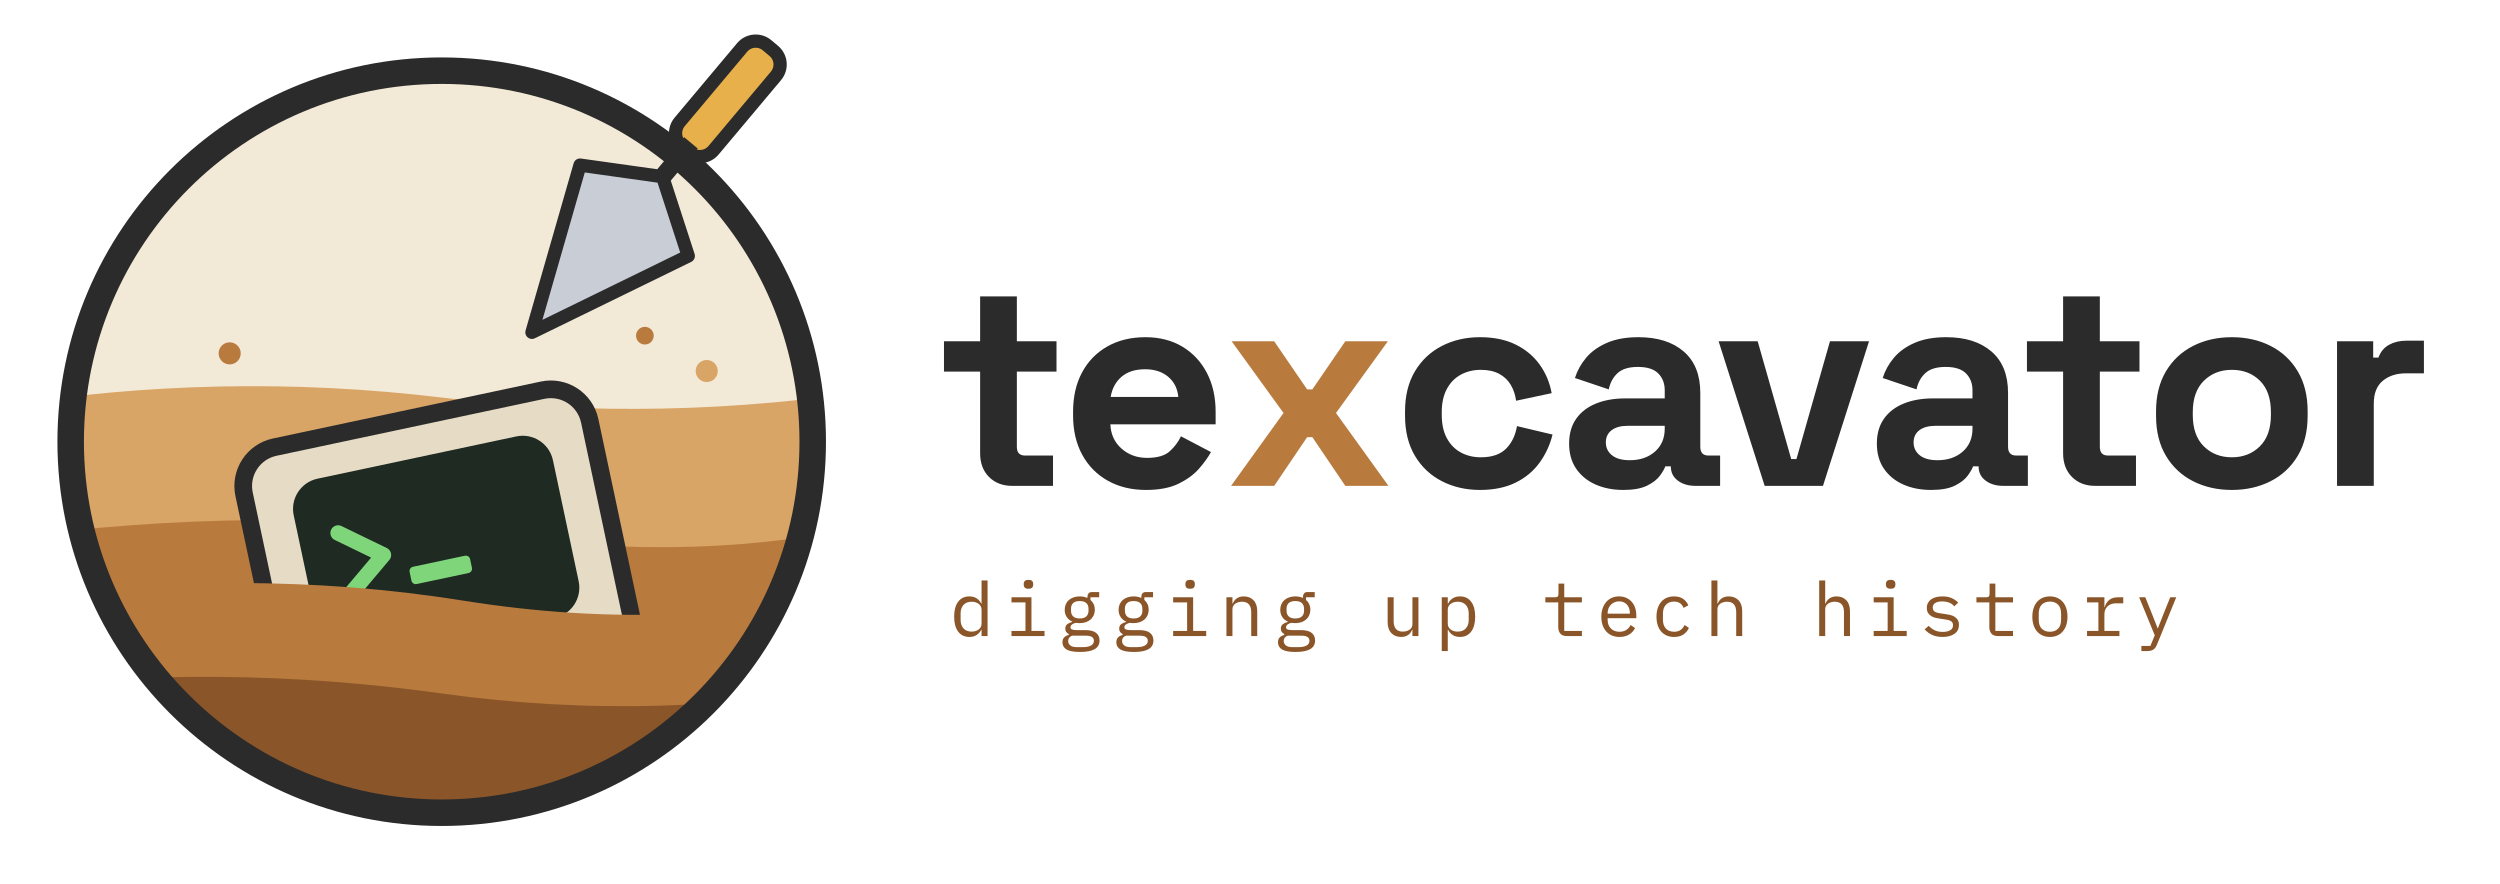
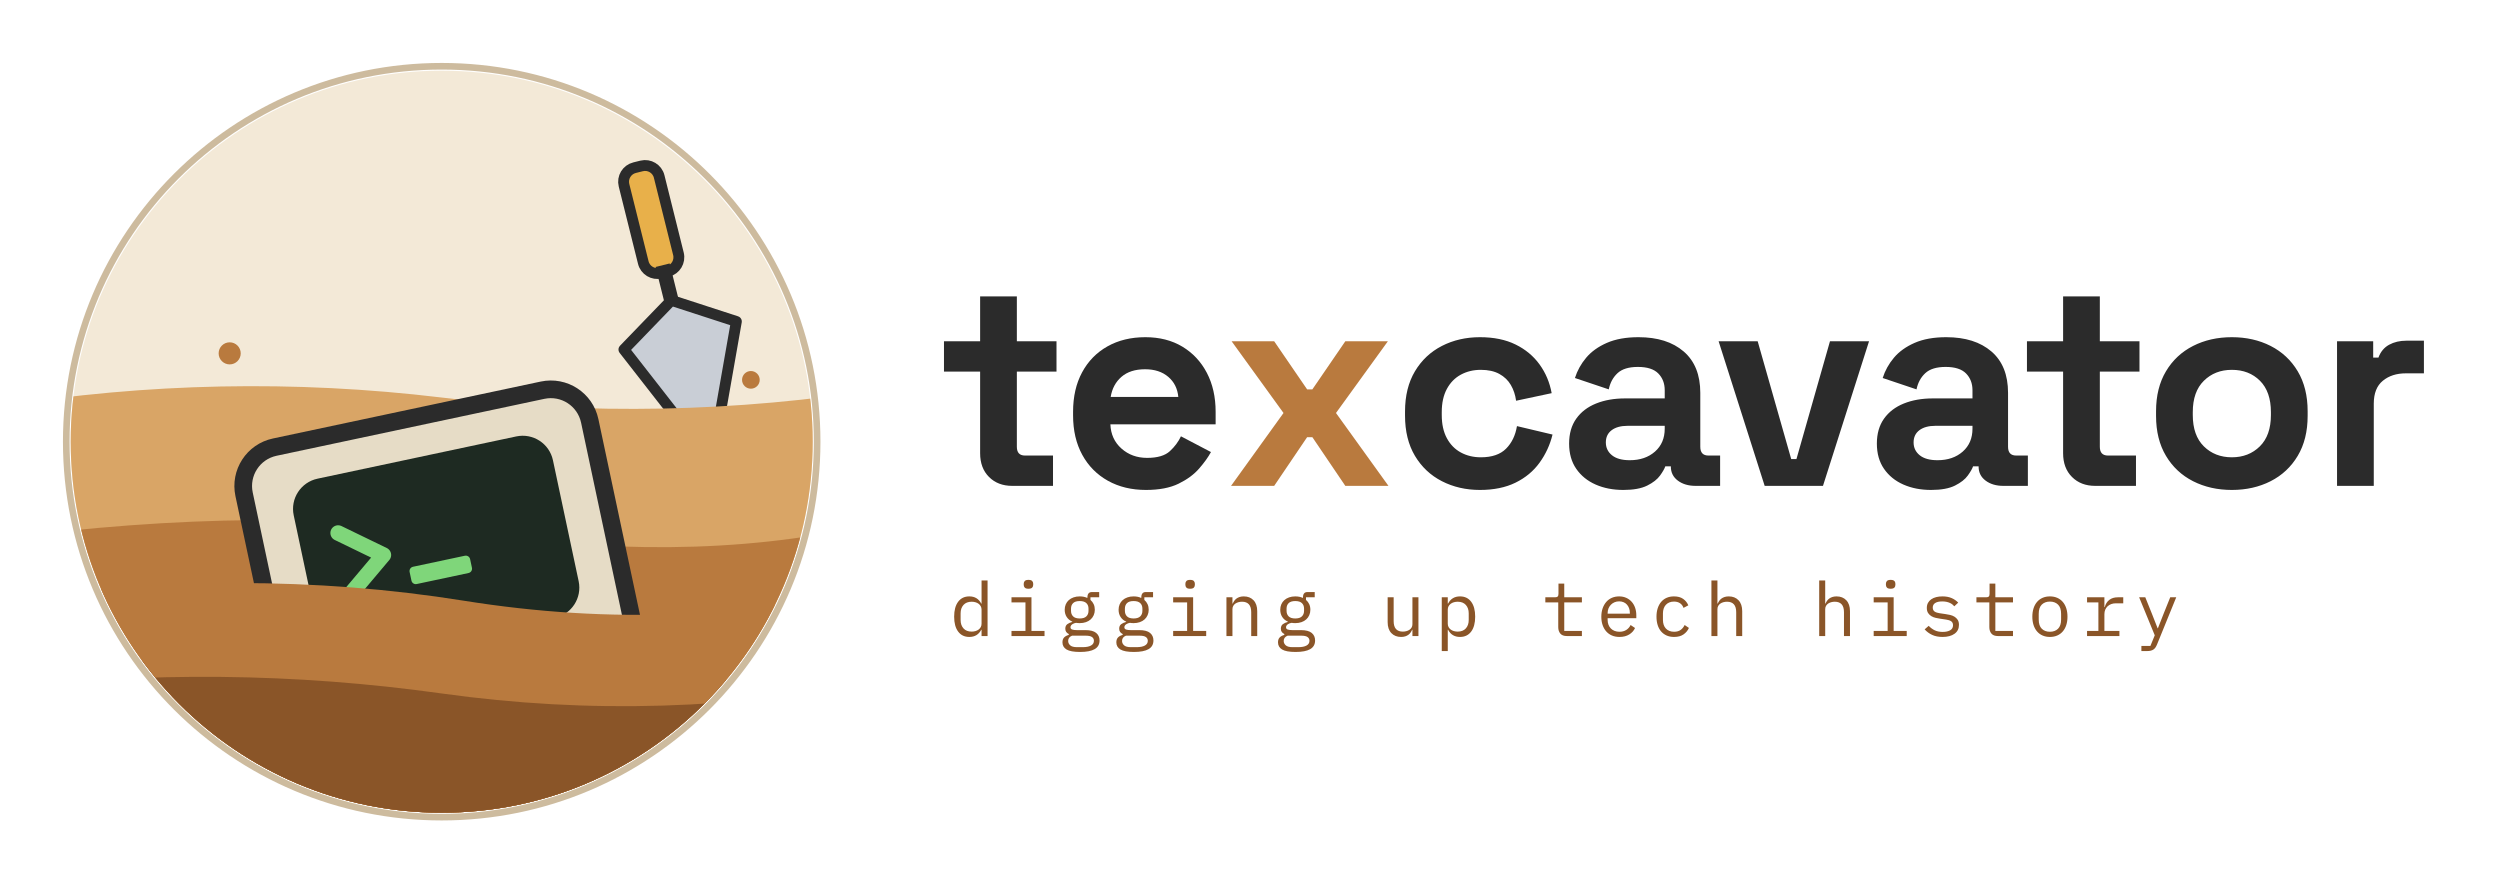
<svg xmlns="http://www.w3.org/2000/svg" viewBox="0 0 566 200" width="2264" height="800">
  <defs>
    <clipPath id="c-light">
      <circle cx="100" cy="100" r="84" />
    </clipPath>
  </defs>
  <g clip-path="url(#c-light)">
    <rect width="200" height="200" fill="#F3E9D7" />
+     <g transform="translate(152 68) rotate(-14) scale(0.82)">
+       <rect x="-5" y="-38" width="10" height="30" rx="4" fill="#E8B04A" stroke="#2B2B2B" stroke-width="3" />
+       <rect x="-2" y="-10" width="4" height="10" fill="#2B2B2B" />
+       <path d="M0 0 L16 10 L0 46 L-16 10Z" fill="#C9CED6" stroke="#2B2B2B" stroke-width="3" stroke-linejoin="round" />
+     </g>
    <path d="M0 92 Q50 84 100 90 T200 88 V200 H0Z" fill="#D9A566" />
    <path d="M0 122 Q60 114 110 121 T200 118 V200 H0Z" fill="#B97A3E" />
    <path d="M0 152 Q50 146 100 152 T200 150 V200 H0Z" fill="#8A5528" />
    <g transform="translate(100 130) rotate(-12)">
      <rect x="-40" y="-36" width="80" height="66" rx="9" fill="#E6DCC6" stroke="#2B2B2B" stroke-width="4" />
      <rect x="-30" y="-27" width="60" height="42" rx="7" fill="#1E2A22" />
      <path d="M-21 -14 L-12 -7 L-21 0" fill="none" stroke="#7FD67A" stroke-width="3.5" stroke-linecap="round" stroke-linejoin="round" />
      <rect x="-7" y="-3" width="14" height="4" rx="1" fill="#7FD67A" />
      <circle cx="30" cy="22" r="2.5" fill="#B97A3E" />
    </g>
    <path d="M0 136 Q55 128 105 136 T200 132 V200 H0Z" fill="#B97A3E" />
    <path d="M0 156 Q50 150 100 157 T200 154 V200 H0Z" fill="#8A5528" />
    <circle cx="52" cy="80" r="2.5" fill="#B97A3E" />
-     <circle cx="146" cy="76" r="2" fill="#B97A3E" />
-     <circle cx="160" cy="84" r="2.5" fill="#D9A566" />
+     <circle cx="170" cy="86" r="2" fill="#B97A3E" />
  </g>
-   <g transform="translate(150 40) rotate(40)">
-     <rect x="-5" y="-38" width="10" height="30" rx="4" fill="#E8B04A" stroke="#2B2B2B" stroke-width="3" />
-     <rect x="-2" y="-10" width="4" height="10" fill="#2B2B2B" />
-     <path d="M0 0 L16 10 L0 46 L-16 10Z" fill="#C9CED6" stroke="#2B2B2B" stroke-width="3" stroke-linejoin="round" />
-   </g>
-   <circle cx="100" cy="100" r="84" fill="none" stroke="#2B2B2B" stroke-width="6" />
+   <circle cx="100" cy="100" r="85" fill="none" stroke="#CDBB9E" stroke-width="1.5" />
  <path fill="#2B2B2B" d="M229.16 110.0Q225.926 110.0 223.913 107.987Q221.9 105.974 221.9 102.608V84.128H213.716V77.264H221.9V67.1H230.216V77.264H239.192V84.128H230.216V101.156Q230.216 103.136 232.064 103.136H238.4V110.0Z M259.444 110.924Q254.56 110.924 250.831 108.845Q247.102 106.766 245.023 102.971Q242.944 99.176 242.944 94.028V93.236Q242.944 88.088 244.99 84.293Q247.036 80.498 250.732 78.419Q254.428 76.34 259.312 76.34Q264.13 76.34 267.694 78.485Q271.258 80.63 273.238 84.425Q275.218 88.22 275.218 93.236V96.074H251.392Q251.524 99.44 253.9 101.552Q256.276 103.664 259.708 103.664Q263.206 103.664 264.856 102.146Q266.506 100.628 267.364 98.78L274.162 102.344Q273.238 104.06 271.489 106.073Q269.74 108.086 266.836 109.505Q263.932 110.924 259.444 110.924ZM251.458 89.87H266.77Q266.506 87.032 264.493 85.316Q262.48 83.6 259.246 83.6Q255.88 83.6 253.9 85.316Q251.92 87.032 251.458 89.87Z" />
  <path fill="#B97A3E" d="M278.706 110.0 290.586 93.5 278.838 77.264H288.474L295.932 88.154H297.12L304.578 77.264H314.214L302.466 93.5L314.346 110.0H304.578L297.12 98.978H295.932L288.474 110.0Z" />
  <path fill="#2B2B2B" d="M335.06 110.924Q330.308 110.924 326.447 108.944Q322.586 106.964 320.342 103.202Q318.098 99.44 318.098 94.094V93.17Q318.098 87.824 320.342 84.062Q322.586 80.3 326.447 78.32Q330.308 76.34 335.06 76.34Q339.746 76.34 343.112 77.99Q346.478 79.64 348.557 82.511Q350.636 85.382 351.296 89.012L343.244 90.728Q342.98 88.748 342.056 87.164Q341.132 85.58 339.449 84.656Q337.766 83.732 335.258 83.732Q332.75 83.732 330.737 84.821Q328.724 85.91 327.569 88.055Q326.414 90.2 326.414 93.302V93.962Q326.414 97.064 327.569 99.209Q328.724 101.354 330.737 102.443Q332.75 103.532 335.258 103.532Q339.02 103.532 340.967 101.585Q342.914 99.638 343.442 96.47L351.494 98.384Q350.636 101.882 348.557 104.753Q346.478 107.624 343.112 109.274Q339.746 110.924 335.06 110.924Z M367.522 110.924Q364.024 110.924 361.252 109.703Q358.48 108.482 356.863 106.139Q355.246 103.796 355.246 100.43Q355.246 97.064 356.863 94.787Q358.48 92.51 361.351 91.355Q364.222 90.2 367.918 90.2H376.894V88.352Q376.894 86.042 375.442 84.557Q373.99 83.072 370.822 83.072Q367.72 83.072 366.202 84.491Q364.684 85.91 364.222 88.154L356.566 85.58Q357.358 83.072 359.107 80.993Q360.856 78.914 363.793 77.627Q366.73 76.34 370.954 76.34Q377.422 76.34 381.184 79.574Q384.946 82.808 384.946 88.946V101.156Q384.946 103.136 386.794 103.136H389.434V110.0H383.89Q381.448 110.0 379.864 108.812Q378.28 107.624 378.28 105.644V105.578H377.026Q376.762 106.37 375.838 107.657Q374.914 108.944 372.934 109.934Q370.954 110.924 367.522 110.924ZM368.974 104.192Q372.472 104.192 374.683 102.245Q376.894 100.298 376.894 97.064V96.404H368.512Q366.202 96.404 364.882 97.394Q363.562 98.384 363.562 100.166Q363.562 101.948 364.948 103.07Q366.334 104.192 368.974 104.192Z M399.522 110.0 389.094 77.264H397.938L405.528 103.928H406.716L414.306 77.264H423.15L412.722 110.0Z M437.198 110.924Q433.7 110.924 430.928 109.703Q428.156 108.482 426.539 106.139Q424.922 103.796 424.922 100.43Q424.922 97.064 426.539 94.787Q428.156 92.51 431.027 91.355Q433.898 90.2 437.594 90.2H446.57V88.352Q446.57 86.042 445.118 84.557Q443.666 83.072 440.498 83.072Q437.396 83.072 435.878 84.491Q434.36 85.91 433.898 88.154L426.242 85.58Q427.034 83.072 428.783 80.993Q430.532 78.914 433.469 77.627Q436.406 76.34 440.63 76.34Q447.098 76.34 450.86 79.574Q454.622 82.808 454.622 88.946V101.156Q454.622 103.136 456.47 103.136H459.11V110.0H453.566Q451.124 110.0 449.54 108.812Q447.956 107.624 447.956 105.644V105.578H446.702Q446.438 106.37 445.514 107.657Q444.59 108.944 442.61 109.934Q440.63 110.924 437.198 110.924ZM438.65 104.192Q442.148 104.192 444.359 102.245Q446.57 100.298 446.57 97.064V96.404H438.188Q435.878 96.404 434.558 97.394Q433.238 98.384 433.238 100.166Q433.238 101.948 434.624 103.07Q436.01 104.192 438.65 104.192Z M474.346 110.0Q471.112 110.0 469.099 107.987Q467.086 105.974 467.086 102.608V84.128H458.902V77.264H467.086V67.1H475.402V77.264H484.378V84.128H475.402V101.156Q475.402 103.136 477.25 103.136H483.586V110.0Z M505.29 110.924Q500.406 110.924 496.512 108.944Q492.618 106.964 490.374 103.202Q488.13 99.44 488.13 94.16V93.104Q488.13 87.824 490.374 84.062Q492.618 80.3 496.512 78.32Q500.406 76.34 505.29 76.34Q510.174 76.34 514.068 78.32Q517.962 80.3 520.206 84.062Q522.45 87.824 522.45 93.104V94.16Q522.45 99.44 520.206 103.202Q517.962 106.964 514.068 108.944Q510.174 110.924 505.29 110.924ZM505.29 103.532Q509.118 103.532 511.626 101.057Q514.134 98.582 514.134 93.962V93.302Q514.134 88.682 511.659 86.207Q509.184 83.732 505.29 83.732Q501.462 83.732 498.954 86.207Q496.446 88.682 496.446 93.302V93.962Q496.446 98.582 498.954 101.057Q501.462 103.532 505.29 103.532Z M529.106 110.0V77.264H537.29V80.96H538.478Q539.204 78.98 540.887 78.056Q542.57 77.132 544.814 77.132H548.774V84.524H544.682Q541.514 84.524 539.468 86.207Q537.422 87.89 537.422 91.388V110.0Z" />
  <path fill="#8A5528" d="M222.225 142.572H222.157Q221.307 144.204 219.454 144.204Q217.839 144.204 216.93 142.997Q216.02 141.79 216.02 139.614Q216.02 137.438 216.93 136.231Q217.839 135.024 219.454 135.024Q221.307 135.024 222.157 136.656H222.225V131.42H223.585V144.0H222.225ZM219.981 142.997Q220.44 142.997 220.848 142.878Q221.256 142.759 221.562 142.529Q221.868 142.3 222.046 141.969Q222.225 141.637 222.225 141.195V138.033Q222.225 137.591 222.046 137.26Q221.868 136.928 221.562 136.698Q221.256 136.469 220.848 136.35Q220.44 136.231 219.981 136.231Q218.791 136.231 218.137 136.953Q217.482 137.676 217.482 138.866V140.362Q217.482 141.552 218.137 142.274Q218.791 142.997 219.981 142.997Z M232.844 133.29Q232.249 133.29 232.011 133.043Q231.773 132.797 231.773 132.423V132.151Q231.773 131.777 232.011 131.53Q232.249 131.284 232.844 131.284Q233.439 131.284 233.677 131.53Q233.915 131.777 233.915 132.151V132.423Q233.915 132.797 233.677 133.043Q233.439 133.29 232.844 133.29ZM229.002 142.844H232.164V136.384H229.002V135.228H233.524V142.844H236.482V144.0H229.002Z M248.937 145.003Q248.937 146.329 247.832 146.966Q246.727 147.604 244.517 147.604Q242.392 147.604 241.465 147.043Q240.539 146.482 240.539 145.428Q240.539 144.714 240.913 144.323Q241.287 143.932 241.967 143.745V143.541Q241.593 143.354 241.389 143.065Q241.185 142.776 241.185 142.334Q241.185 141.654 241.635 141.314Q242.086 140.974 242.766 140.804V140.736Q241.95 140.379 241.499 139.682Q241.049 138.985 241.049 138.05Q241.049 137.387 241.287 136.826Q241.525 136.265 241.975 135.865Q242.426 135.466 243.055 135.245Q243.684 135.024 244.449 135.024Q245.435 135.024 246.183 135.381V135.228Q246.183 134.718 246.421 134.378Q246.659 134.038 247.237 134.038H248.852V135.228H246.88V135.823Q247.356 136.231 247.611 136.792Q247.866 137.353 247.866 138.05Q247.866 138.713 247.619 139.274Q247.373 139.835 246.931 140.234Q246.489 140.634 245.851 140.855Q245.214 141.076 244.449 141.076Q244.228 141.076 244.024 141.059Q243.82 141.042 243.616 141.008Q243.412 141.042 243.191 141.118Q242.97 141.195 242.783 141.322Q242.596 141.45 242.477 141.62Q242.358 141.79 242.358 142.011Q242.358 142.402 242.749 142.529Q243.14 142.657 243.769 142.657H245.707Q247.407 142.657 248.172 143.294Q248.937 143.932 248.937 145.003ZM247.662 145.071Q247.662 144.544 247.237 144.23Q246.812 143.915 245.758 143.915H242.715Q241.831 144.272 241.831 145.105Q241.831 145.683 242.29 146.099Q242.749 146.516 243.82 146.516H245.146Q246.336 146.516 246.999 146.15Q247.662 145.785 247.662 145.071ZM244.449 140.022Q245.469 140.022 245.953 139.546Q246.438 139.07 246.438 138.288V137.795Q246.438 137.013 245.953 136.546Q245.469 136.078 244.449 136.078Q243.429 136.078 242.953 136.546Q242.477 137.013 242.477 137.795V138.288Q242.477 139.07 242.953 139.546Q243.429 140.022 244.449 140.022Z M261.137 145.003Q261.137 146.329 260.032 146.966Q258.927 147.604 256.717 147.604Q254.592 147.604 253.665 147.043Q252.739 146.482 252.739 145.428Q252.739 144.714 253.113 144.323Q253.487 143.932 254.167 143.745V143.541Q253.793 143.354 253.589 143.065Q253.385 142.776 253.385 142.334Q253.385 141.654 253.835 141.314Q254.286 140.974 254.966 140.804V140.736Q254.15 140.379 253.699 139.682Q253.249 138.985 253.249 138.05Q253.249 137.387 253.487 136.826Q253.725 136.265 254.175 135.865Q254.626 135.466 255.255 135.245Q255.884 135.024 256.649 135.024Q257.635 135.024 258.383 135.381V135.228Q258.383 134.718 258.621 134.378Q258.859 134.038 259.437 134.038H261.052V135.228H259.08V135.823Q259.556 136.231 259.811 136.792Q260.066 137.353 260.066 138.05Q260.066 138.713 259.819 139.274Q259.573 139.835 259.131 140.234Q258.689 140.634 258.051 140.855Q257.414 141.076 256.649 141.076Q256.428 141.076 256.224 141.059Q256.02 141.042 255.816 141.008Q255.612 141.042 255.391 141.118Q255.17 141.195 254.983 141.322Q254.796 141.45 254.677 141.62Q254.558 141.79 254.558 142.011Q254.558 142.402 254.949 142.529Q255.34 142.657 255.969 142.657H257.907Q259.607 142.657 260.372 143.294Q261.137 143.932 261.137 145.003ZM259.862 145.071Q259.862 144.544 259.437 144.23Q259.012 143.915 257.958 143.915H254.915Q254.031 144.272 254.031 145.105Q254.031 145.683 254.49 146.099Q254.949 146.516 256.02 146.516H257.346Q258.536 146.516 259.199 146.15Q259.862 145.785 259.862 145.071ZM256.649 140.022Q257.669 140.022 258.154 139.546Q258.638 139.07 258.638 138.288V137.795Q258.638 137.013 258.154 136.546Q257.669 136.078 256.649 136.078Q255.629 136.078 255.153 136.546Q254.677 137.013 254.677 137.795V138.288Q254.677 139.07 255.153 139.546Q255.629 140.022 256.649 140.022Z M269.444 133.29Q268.849 133.29 268.611 133.043Q268.373 132.797 268.373 132.423V132.151Q268.373 131.777 268.611 131.53Q268.849 131.284 269.444 131.284Q270.039 131.284 270.277 131.53Q270.515 131.777 270.515 132.151V132.423Q270.515 132.797 270.277 133.043Q270.039 133.29 269.444 133.29ZM265.602 142.844H268.764V136.384H265.602V135.228H270.124V142.844H273.082V144.0H265.602Z M277.666 144.0V135.228H279.026V136.656H279.094Q279.23 136.333 279.434 136.036Q279.638 135.738 279.935 135.517Q280.233 135.296 280.641 135.16Q281.049 135.024 281.593 135.024Q282.97 135.024 283.803 135.899Q284.636 136.775 284.636 138.373V144.0H283.276V138.611Q283.276 137.404 282.749 136.817Q282.222 136.231 281.202 136.231Q280.794 136.231 280.403 136.333Q280.012 136.435 279.706 136.639Q279.4 136.843 279.213 137.166Q279.026 137.489 279.026 137.914V144.0Z M297.737 145.003Q297.737 146.329 296.632 146.966Q295.527 147.604 293.317 147.604Q291.192 147.604 290.265 147.043Q289.339 146.482 289.339 145.428Q289.339 144.714 289.713 144.323Q290.087 143.932 290.767 143.745V143.541Q290.393 143.354 290.189 143.065Q289.985 142.776 289.985 142.334Q289.985 141.654 290.435 141.314Q290.886 140.974 291.566 140.804V140.736Q290.75 140.379 290.299 139.682Q289.849 138.985 289.849 138.05Q289.849 137.387 290.087 136.826Q290.325 136.265 290.775 135.865Q291.226 135.466 291.855 135.245Q292.484 135.024 293.249 135.024Q294.235 135.024 294.983 135.381V135.228Q294.983 134.718 295.221 134.378Q295.459 134.038 296.037 134.038H297.652V135.228H295.68V135.823Q296.156 136.231 296.411 136.792Q296.666 137.353 296.666 138.05Q296.666 138.713 296.419 139.274Q296.173 139.835 295.731 140.234Q295.289 140.634 294.651 140.855Q294.014 141.076 293.249 141.076Q293.028 141.076 292.824 141.059Q292.62 141.042 292.416 141.008Q292.212 141.042 291.991 141.118Q291.77 141.195 291.583 141.322Q291.396 141.45 291.277 141.62Q291.158 141.79 291.158 142.011Q291.158 142.402 291.549 142.529Q291.94 142.657 292.569 142.657H294.507Q296.207 142.657 296.972 143.294Q297.737 143.932 297.737 145.003ZM296.462 145.071Q296.462 144.544 296.037 144.23Q295.612 143.915 294.558 143.915H291.515Q290.631 144.272 290.631 145.105Q290.631 145.683 291.09 146.099Q291.549 146.516 292.62 146.516H293.946Q295.136 146.516 295.799 146.15Q296.462 145.785 296.462 145.071ZM293.249 140.022Q294.269 140.022 294.753 139.546Q295.238 139.07 295.238 138.288V137.795Q295.238 137.013 294.753 136.546Q294.269 136.078 293.249 136.078Q292.229 136.078 291.753 136.546Q291.277 137.013 291.277 137.795V138.288Q291.277 139.07 291.753 139.546Q292.229 140.022 293.249 140.022Z M319.774 142.572H319.706Q319.57 142.895 319.366 143.192Q319.162 143.49 318.864 143.711Q318.567 143.932 318.159 144.068Q317.751 144.204 317.207 144.204Q315.83 144.204 314.997 143.329Q314.164 142.453 314.164 140.855V135.228H315.524V140.617Q315.524 141.824 316.051 142.411Q316.578 142.997 317.598 142.997Q318.006 142.997 318.397 142.895Q318.788 142.793 319.094 142.589Q319.4 142.385 319.587 142.07Q319.774 141.756 319.774 141.314V135.228H321.134V144.0H319.774Z M326.415 135.228H327.775V136.656H327.843Q328.693 135.024 330.546 135.024Q332.161 135.024 333.07 136.231Q333.98 137.438 333.98 139.614Q333.98 141.79 333.07 142.997Q332.161 144.204 330.546 144.204Q328.693 144.204 327.843 142.572H327.775V147.4H326.415ZM330.019 142.997Q331.209 142.997 331.863 142.274Q332.518 141.552 332.518 140.362V138.866Q332.518 137.676 331.863 136.953Q331.209 136.231 330.019 136.231Q329.56 136.231 329.152 136.35Q328.744 136.469 328.438 136.698Q328.132 136.928 327.953 137.26Q327.775 137.591 327.775 138.033V141.195Q327.775 141.637 327.953 141.969Q328.132 142.3 328.438 142.529Q328.744 142.759 329.152 142.878Q329.56 142.997 330.019 142.997Z M354.725 144.0Q353.722 144.0 353.254 143.439Q352.787 142.878 352.787 141.994V136.384H349.863V135.228H352.039Q352.481 135.228 352.659 135.05Q352.838 134.871 352.838 134.429V132.134H354.147V135.228H358.142V136.384H354.147V142.844H358.142V144.0Z M366.653 144.204Q365.701 144.204 364.944 143.881Q364.188 143.558 363.652 142.954Q363.117 142.351 362.828 141.51Q362.539 140.668 362.539 139.631Q362.539 138.577 362.836 137.727Q363.134 136.877 363.661 136.274Q364.188 135.67 364.927 135.347Q365.667 135.024 366.568 135.024Q367.452 135.024 368.174 135.347Q368.897 135.67 369.407 136.239Q369.917 136.809 370.189 137.591Q370.461 138.373 370.461 139.308V139.954H363.967V140.362Q363.967 140.94 364.154 141.433Q364.341 141.926 364.689 142.283Q365.038 142.64 365.539 142.835Q366.041 143.031 366.653 143.031Q367.537 143.031 368.183 142.623Q368.829 142.215 369.169 141.501L370.172 142.181Q369.781 143.065 368.871 143.635Q367.962 144.204 366.653 144.204ZM366.568 136.146Q366.007 136.146 365.531 136.35Q365.055 136.554 364.706 136.911Q364.358 137.268 364.162 137.752Q363.967 138.237 363.967 138.815V138.934H368.999V138.747Q368.999 138.169 368.82 137.693Q368.642 137.217 368.327 136.869Q368.013 136.52 367.562 136.333Q367.112 136.146 366.568 136.146Z M379.006 144.204Q378.054 144.204 377.314 143.873Q376.575 143.541 376.065 142.946Q375.555 142.351 375.291 141.501Q375.028 140.651 375.028 139.614Q375.028 138.577 375.3 137.727Q375.572 136.877 376.082 136.274Q376.592 135.67 377.323 135.347Q378.054 135.024 378.989 135.024Q380.264 135.024 381.063 135.585Q381.862 136.146 382.236 137.047L381.148 137.625Q380.91 136.945 380.357 136.571Q379.805 136.197 378.989 136.197Q378.394 136.197 377.926 136.392Q377.459 136.588 377.136 136.945Q376.813 137.302 376.651 137.795Q376.49 138.288 376.49 138.866V140.362Q376.49 140.94 376.651 141.433Q376.813 141.926 377.136 142.283Q377.459 142.64 377.935 142.835Q378.411 143.031 379.023 143.031Q379.907 143.031 380.485 142.623Q381.063 142.215 381.403 141.501L382.372 142.164Q381.981 143.048 381.156 143.626Q380.332 144.204 379.006 144.204Z M387.466 131.42H388.826V136.656H388.894Q389.03 136.333 389.234 136.036Q389.438 135.738 389.735 135.517Q390.033 135.296 390.441 135.16Q390.849 135.024 391.393 135.024Q392.77 135.024 393.603 135.899Q394.436 136.775 394.436 138.373V144.0H393.076V138.611Q393.076 137.404 392.549 136.817Q392.022 136.231 391.002 136.231Q390.594 136.231 390.203 136.333Q389.812 136.435 389.506 136.639Q389.2 136.843 389.013 137.166Q388.826 137.489 388.826 137.914V144.0H387.466Z M411.866 131.42H413.226V136.656H413.294Q413.43 136.333 413.634 136.036Q413.838 135.738 414.135 135.517Q414.433 135.296 414.841 135.16Q415.249 135.024 415.793 135.024Q417.17 135.024 418.003 135.899Q418.836 136.775 418.836 138.373V144.0H417.476V138.611Q417.476 137.404 416.949 136.817Q416.422 136.231 415.402 136.231Q414.994 136.231 414.603 136.333Q414.212 136.435 413.906 136.639Q413.6 136.843 413.413 137.166Q413.226 137.489 413.226 137.914V144.0H411.866Z M428.044 133.29Q427.449 133.29 427.211 133.043Q426.973 132.797 426.973 132.423V132.151Q426.973 131.777 427.211 131.53Q427.449 131.284 428.044 131.284Q428.639 131.284 428.877 131.53Q429.115 131.777 429.115 132.151V132.423Q429.115 132.797 428.877 133.043Q428.639 133.29 428.044 133.29ZM424.202 142.844H427.364V136.384H424.202V135.228H428.724V142.844H431.682V144.0H424.202Z M439.802 144.204Q438.425 144.204 437.43 143.737Q436.436 143.269 435.739 142.487L436.657 141.688Q437.286 142.351 438.034 142.708Q438.782 143.065 439.836 143.065Q440.856 143.065 441.51 142.7Q442.165 142.334 442.165 141.552Q442.165 141.212 442.037 140.982Q441.91 140.753 441.689 140.617Q441.468 140.481 441.196 140.404Q440.924 140.328 440.618 140.277L439.241 140.073Q438.782 140.005 438.246 139.886Q437.711 139.767 437.269 139.504Q436.827 139.24 436.529 138.798Q436.232 138.356 436.232 137.642Q436.232 136.979 436.495 136.494Q436.759 136.01 437.235 135.678Q437.711 135.347 438.357 135.185Q439.003 135.024 439.768 135.024Q440.958 135.024 441.833 135.398Q442.709 135.772 443.338 136.435L442.454 137.268Q442.301 137.081 442.071 136.885Q441.842 136.69 441.51 136.529Q441.179 136.367 440.737 136.265Q440.295 136.163 439.717 136.163Q438.68 136.163 438.127 136.52Q437.575 136.877 437.575 137.557Q437.575 137.897 437.702 138.126Q437.83 138.356 438.051 138.492Q438.272 138.628 438.552 138.704Q438.833 138.781 439.122 138.832L440.499 139.036Q440.975 139.104 441.502 139.223Q442.029 139.342 442.471 139.606Q442.913 139.869 443.21 140.311Q443.508 140.753 443.508 141.467Q443.508 142.776 442.496 143.49Q441.485 144.204 439.802 144.204Z M452.325 144.0Q451.322 144.0 450.854 143.439Q450.387 142.878 450.387 141.994V136.384H447.463V135.228H449.639Q450.081 135.228 450.259 135.05Q450.438 134.871 450.438 134.429V132.134H451.747V135.228H455.742V136.384H451.747V142.844H455.742V144.0Z M464.1 144.204Q463.182 144.204 462.442 143.881Q461.703 143.558 461.184 142.954Q460.666 142.351 460.394 141.51Q460.122 140.668 460.122 139.614Q460.122 138.577 460.394 137.727Q460.666 136.877 461.184 136.274Q461.703 135.67 462.442 135.347Q463.182 135.024 464.1 135.024Q465.018 135.024 465.757 135.347Q466.497 135.67 467.015 136.274Q467.534 136.877 467.806 137.727Q468.078 138.577 468.078 139.614Q468.078 140.668 467.806 141.51Q467.534 142.351 467.015 142.954Q466.497 143.558 465.757 143.881Q465.018 144.204 464.1 144.204ZM464.1 143.031Q465.239 143.031 465.936 142.351Q466.633 141.671 466.633 140.243V138.985Q466.633 137.557 465.936 136.877Q465.239 136.197 464.1 136.197Q462.961 136.197 462.264 136.877Q461.567 137.557 461.567 138.985V140.243Q461.567 141.671 462.264 142.351Q462.961 143.031 464.1 143.031Z M472.509 142.844H475.076V136.384H472.509V135.228H476.436V137.438H476.521Q476.793 136.401 477.549 135.815Q478.306 135.228 479.479 135.228H480.703V136.588H479.054Q477.881 136.588 477.158 137.268Q476.436 137.948 476.436 139.053V142.844H479.836V144.0H472.509Z M491.339 135.228H492.699L488.347 145.921Q488.194 146.295 488.007 146.575Q487.82 146.856 487.565 147.034Q487.31 147.213 486.953 147.306Q486.596 147.4 486.103 147.4H484.811V146.244H486.851L487.837 143.83L484.301 135.228H485.695L487.174 138.9L488.483 142.232H488.551L489.86 138.9Z" />
</svg>
